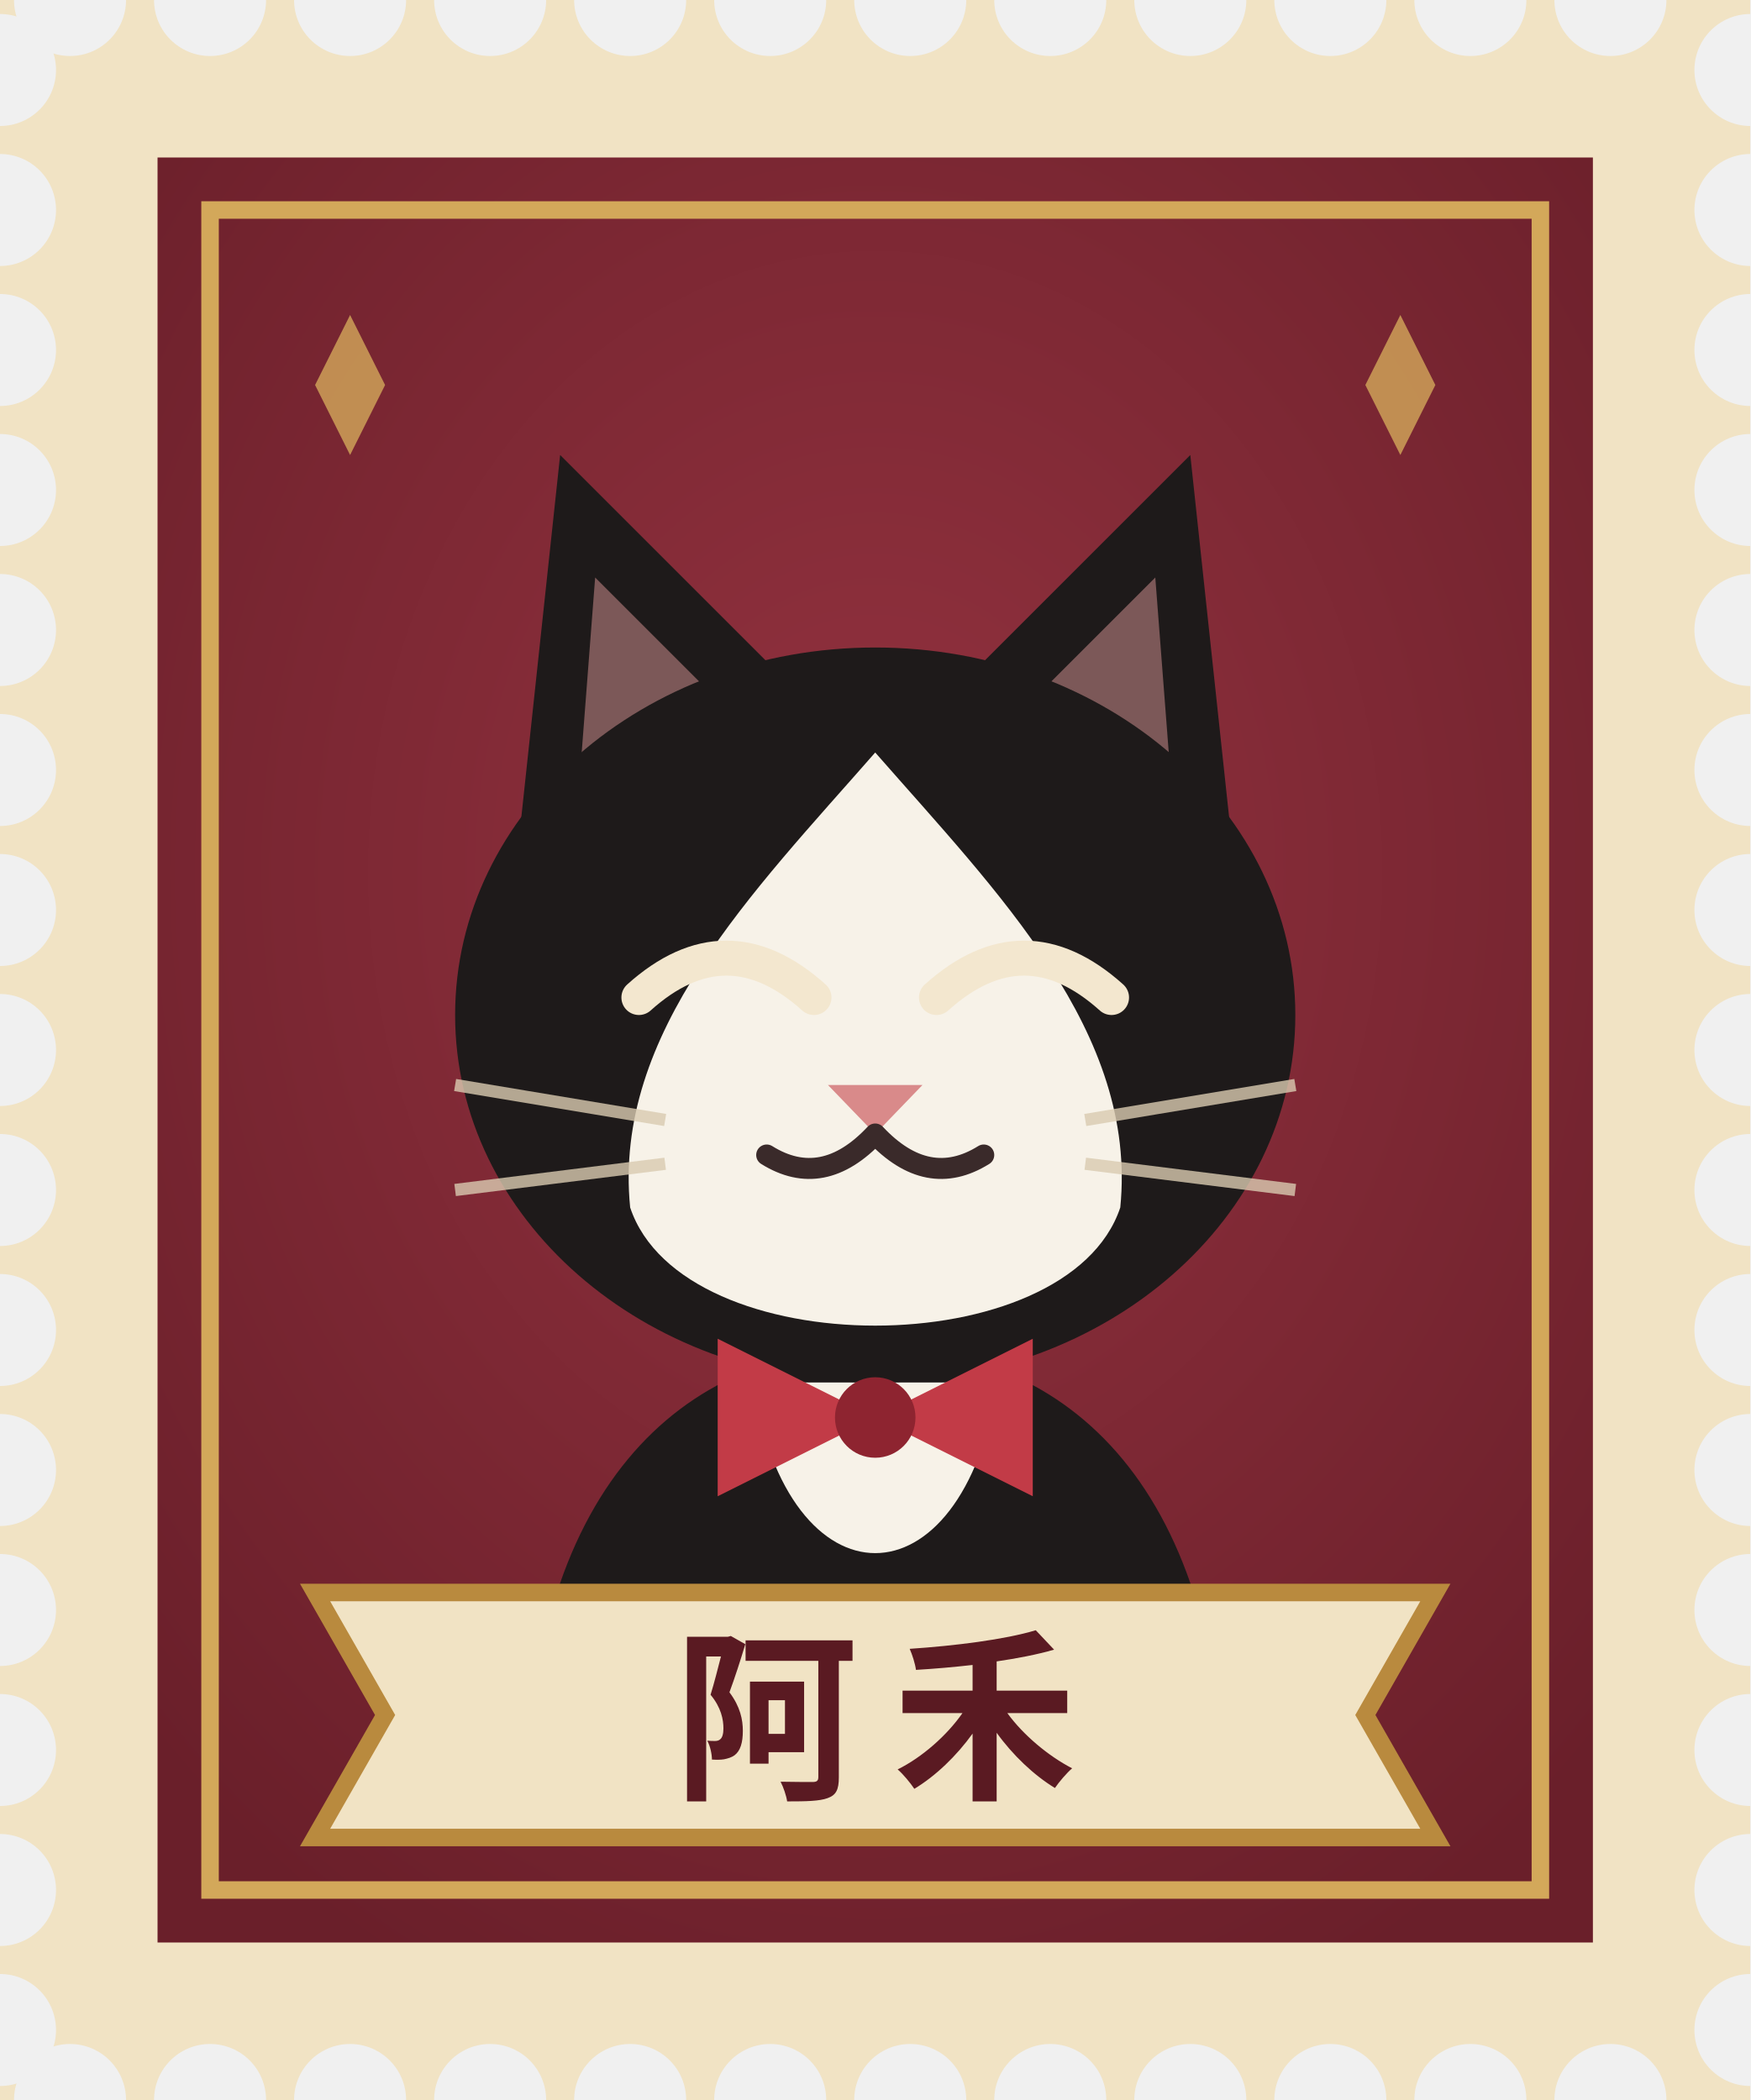
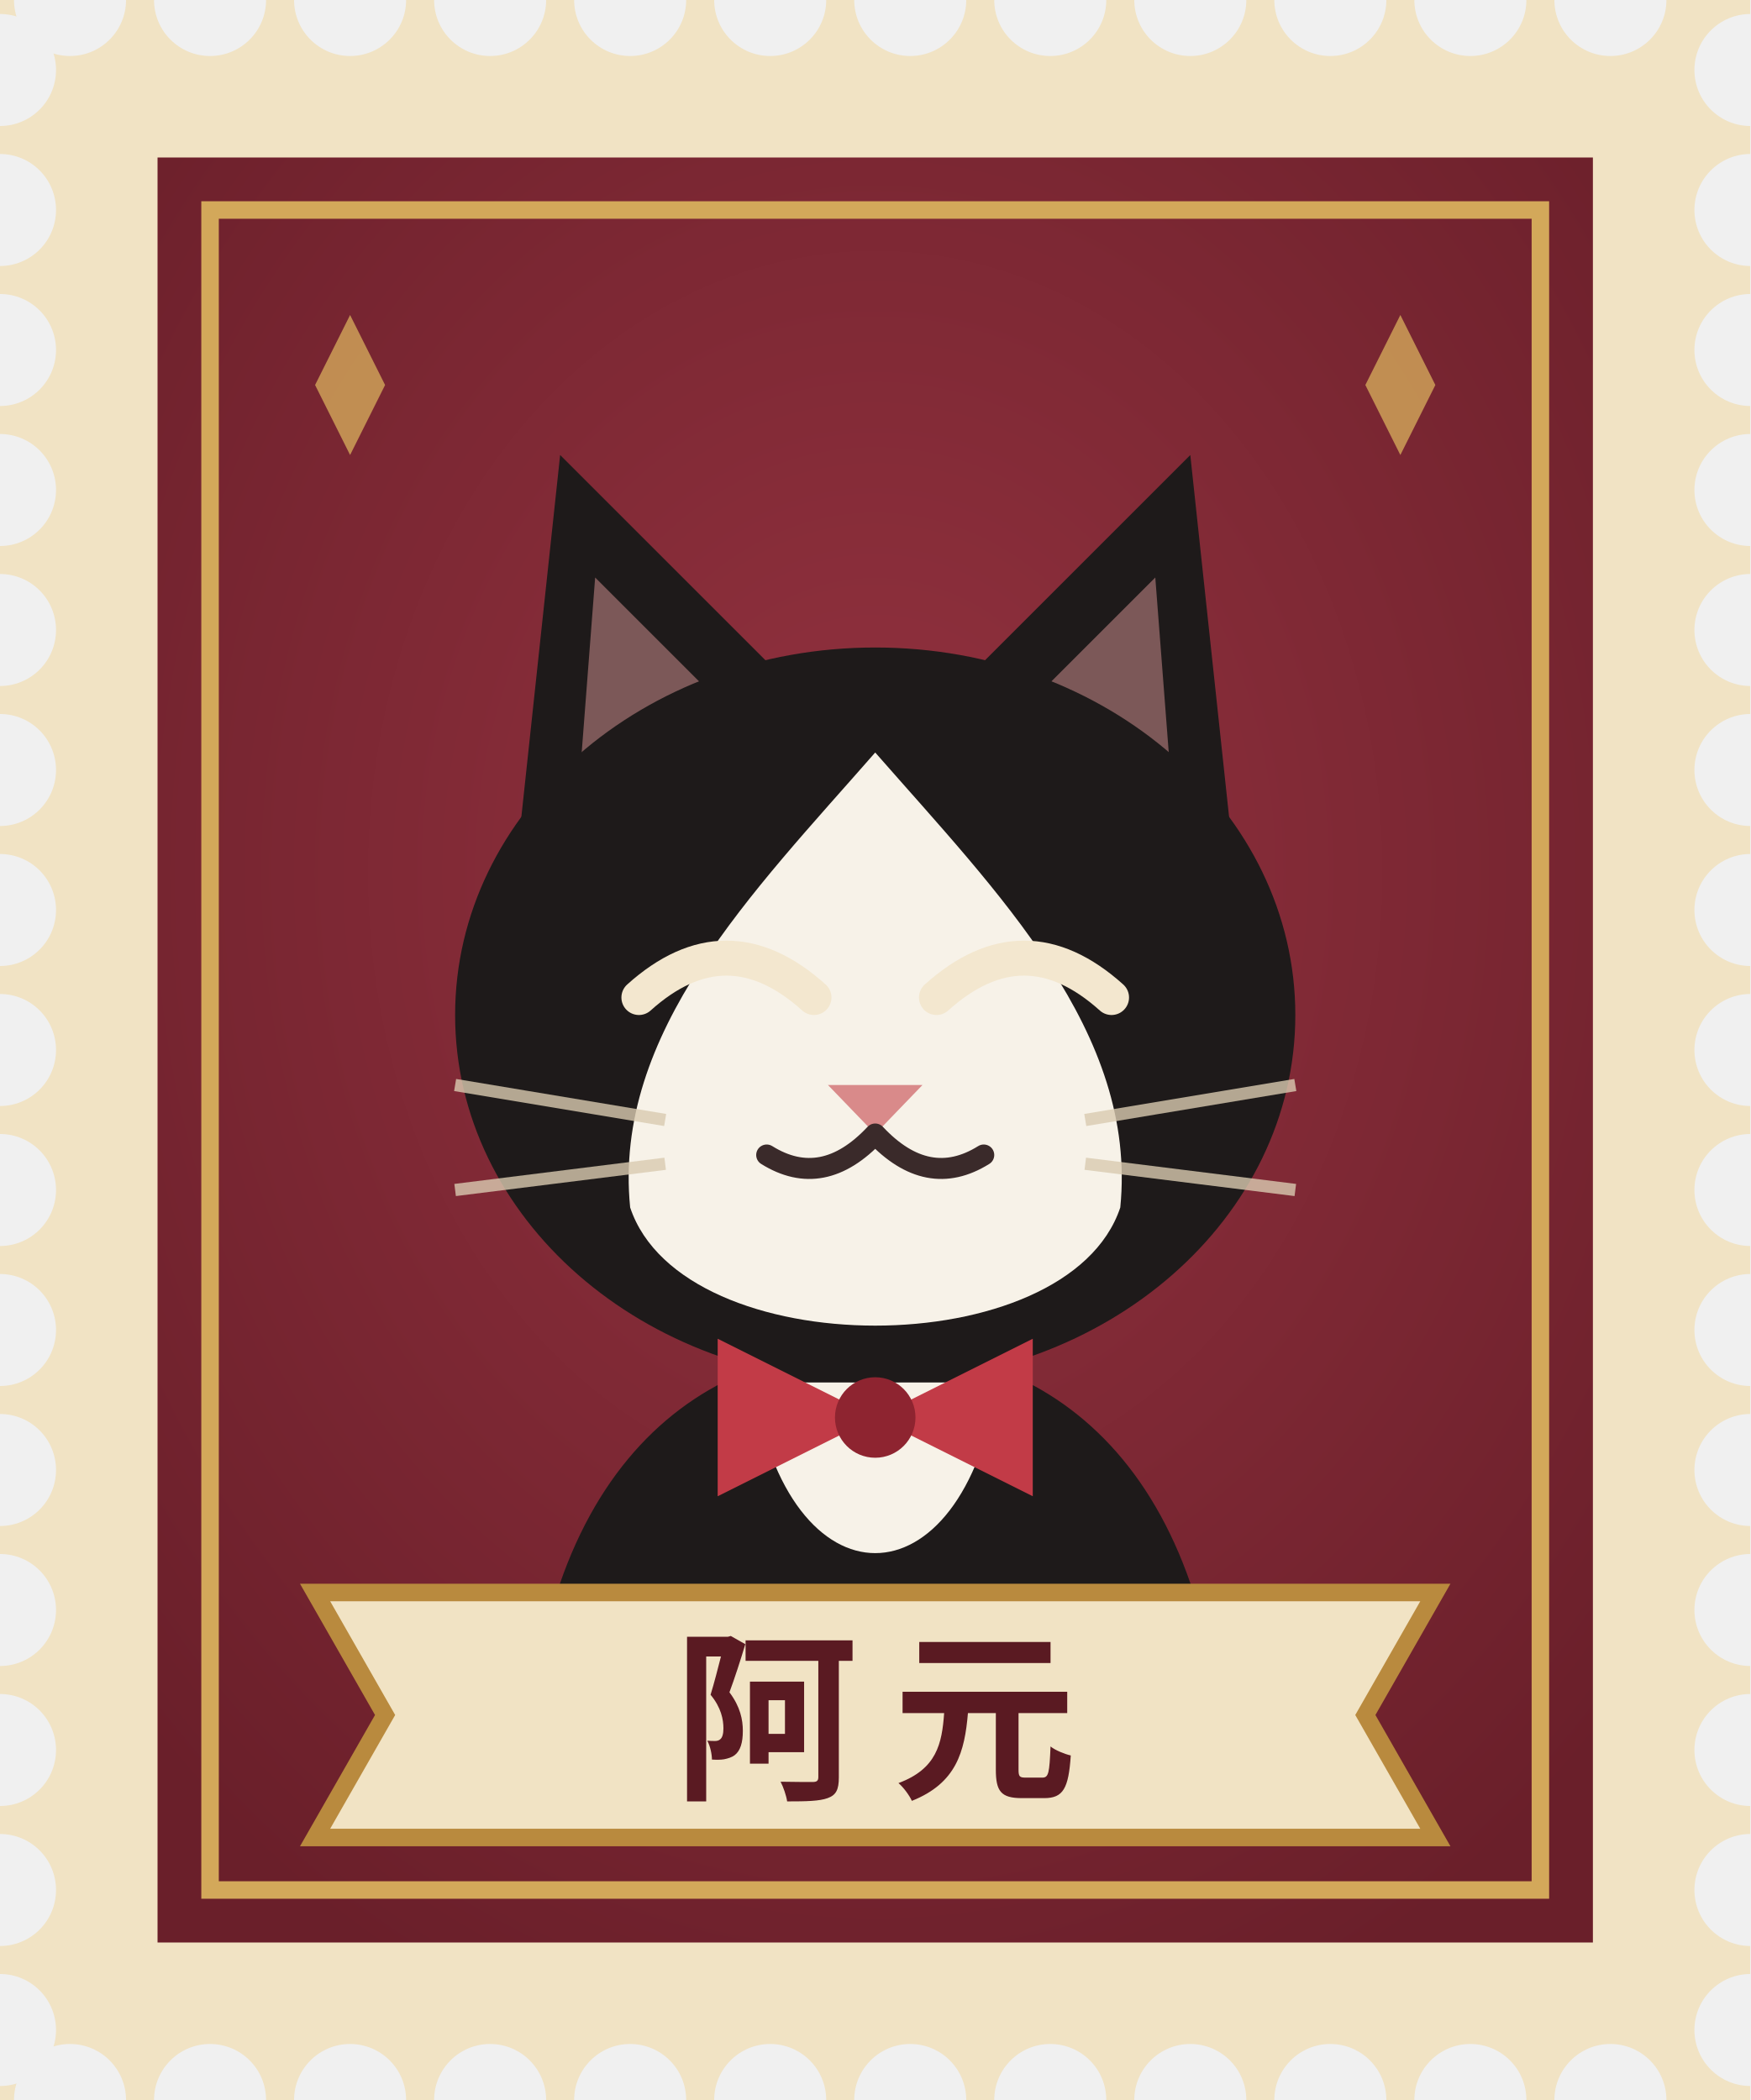
<svg xmlns="http://www.w3.org/2000/svg" viewBox="0 0 100 120">
  <defs>
    <mask id="perf">
      <rect width="100" height="120" fill="#fff" />
      <g fill="#000">
        <circle cx="4" cy="0" r="3.2" />
        <circle cx="4" cy="120" r="3.2" />
        <circle cx="12" cy="0" r="3.2" />
        <circle cx="12" cy="120" r="3.2" />
        <circle cx="20" cy="0" r="3.2" />
        <circle cx="20" cy="120" r="3.2" />
        <circle cx="28" cy="0" r="3.2" />
        <circle cx="28" cy="120" r="3.2" />
        <circle cx="36" cy="0" r="3.2" />
        <circle cx="36" cy="120" r="3.2" />
        <circle cx="44" cy="0" r="3.2" />
        <circle cx="44" cy="120" r="3.2" />
        <circle cx="52" cy="0" r="3.2" />
        <circle cx="52" cy="120" r="3.2" />
        <circle cx="60" cy="0" r="3.2" />
        <circle cx="60" cy="120" r="3.2" />
        <circle cx="68" cy="0" r="3.2" />
        <circle cx="68" cy="120" r="3.2" />
        <circle cx="76" cy="0" r="3.2" />
        <circle cx="76" cy="120" r="3.2" />
        <circle cx="84" cy="0" r="3.2" />
        <circle cx="84" cy="120" r="3.2" />
        <circle cx="92" cy="0" r="3.2" />
        <circle cx="92" cy="120" r="3.2" />
        <circle cx="0" cy="4" r="3.2" />
        <circle cx="100" cy="4" r="3.2" />
        <circle cx="0" cy="12" r="3.2" />
        <circle cx="100" cy="12" r="3.2" />
        <circle cx="0" cy="20" r="3.2" />
        <circle cx="100" cy="20" r="3.2" />
        <circle cx="0" cy="28" r="3.2" />
        <circle cx="100" cy="28" r="3.2" />
        <circle cx="0" cy="36" r="3.2" />
        <circle cx="100" cy="36" r="3.2" />
        <circle cx="0" cy="44" r="3.2" />
        <circle cx="100" cy="44" r="3.2" />
        <circle cx="0" cy="52" r="3.2" />
        <circle cx="100" cy="52" r="3.2" />
        <circle cx="0" cy="60" r="3.2" />
        <circle cx="100" cy="60" r="3.2" />
        <circle cx="0" cy="68" r="3.2" />
        <circle cx="100" cy="68" r="3.2" />
        <circle cx="0" cy="76" r="3.2" />
        <circle cx="100" cy="76" r="3.2" />
        <circle cx="0" cy="84" r="3.2" />
        <circle cx="100" cy="84" r="3.2" />
        <circle cx="0" cy="92" r="3.2" />
        <circle cx="100" cy="92" r="3.2" />
        <circle cx="0" cy="100" r="3.2" />
        <circle cx="100" cy="100" r="3.2" />
        <circle cx="0" cy="108" r="3.2" />
        <circle cx="100" cy="108" r="3.2" />
        <circle cx="0" cy="116" r="3.2" />
        <circle cx="100" cy="116" r="3.2" />
      </g>
    </mask>
    <radialGradient id="bg" cx=".5" cy=".4" r=".7">
      <stop offset="0" stop-color="#93323F" />
      <stop offset="1" stop-color="#6A1F2A" />
    </radialGradient>
  </defs>
  <g mask="url(#perf)">
    <rect width="100" height="120" fill="#F1E3C4" />
  </g>
  <rect x="9" y="9" width="82" height="102" fill="url(#bg)" />
  <rect x="12" y="12" width="76" height="96" fill="none" stroke="#D3A85A" stroke-width="1" />
  <path d="M18 22 l2 -4 2 4 -2 4z M82 22 l-2 -4 -2 4 2 4z" fill="#D3A85A" opacity=".8" />
  <path d="M29 54 L32 26 L47 41 Z" fill="#1E1A1A" />
  <path d="M71 54 L68 26 L53 41 Z" fill="#1E1A1A" />
  <path d="M33 46 L34 33 L42 41 Z M67 46 L66 33 L58 41 Z" fill="#C98A8A" opacity=".55" />
  <path d="M30 104 C30 85 39 77 50 77 C61 77 70 85 70 104 Z" fill="#1E1A1A" />
  <path d="M43 79 C45 92 55 92 57 79 Z" fill="#F7F2E8" />
  <ellipse cx="50" cy="58" rx="24" ry="21" fill="#1E1A1A" />
  <path d="M50 43 C43 51 35 59 36 69 C39 78 61 78 64 69 C65 59 57 51 50 43 Z" fill="#F7F2E8" />
  <path d="M36.5 57 q5 -4.5 10 0" stroke="#F3E7CF" stroke-width="2" fill="none" stroke-linecap="round" />
  <path d="M53.5 57 q5 -4.5 10 0" stroke="#F3E7CF" stroke-width="2" fill="none" stroke-linecap="round" />
  <path d="M47.3 62 h5.4 l-2.7 2.8 z" fill="#D98A8A" />
  <path d="M50 64.8 q-3 3.2 -6.2 1.2 M50 64.8 q3 3.2 6.2 1.2" stroke="#3A2A2A" fill="none" stroke-width="1.2" stroke-linecap="round" />
  <path d="M38 64 l-12 -2 M38 66.5 l-12 1.5 M62 64 l12 -2 M62 66.5 l12 1.5" stroke="#D9CBB0" stroke-width=".7" opacity=".8" />
  <path d="M50 81 l-9 -4.5 v9 z M50 81 l9 -4.5 v9 z" fill="#C23B47" />
  <circle cx="50" cy="81" r="2.3" fill="#8E2430" />
  <path d="M18 91 h64 l-4 7 4 7 h-64 l4 -7 z" fill="#F1E3C4" stroke="#B98A3E" stroke-width="1" />
-   <text x="50" y="102" font-size="10.5" text-anchor="middle" fill="#5A1A22" font-family="'Noto Serif TC','Songti TC',serif" font-weight="700" letter-spacing="2">阿禾</text>
+   <text x="50" y="102" font-size="10.5" text-anchor="middle" fill="#5A1A22" font-family="'Noto Serif TC','Songti TC',serif" font-weight="700" letter-spacing="2">阿元</text>
</svg>
